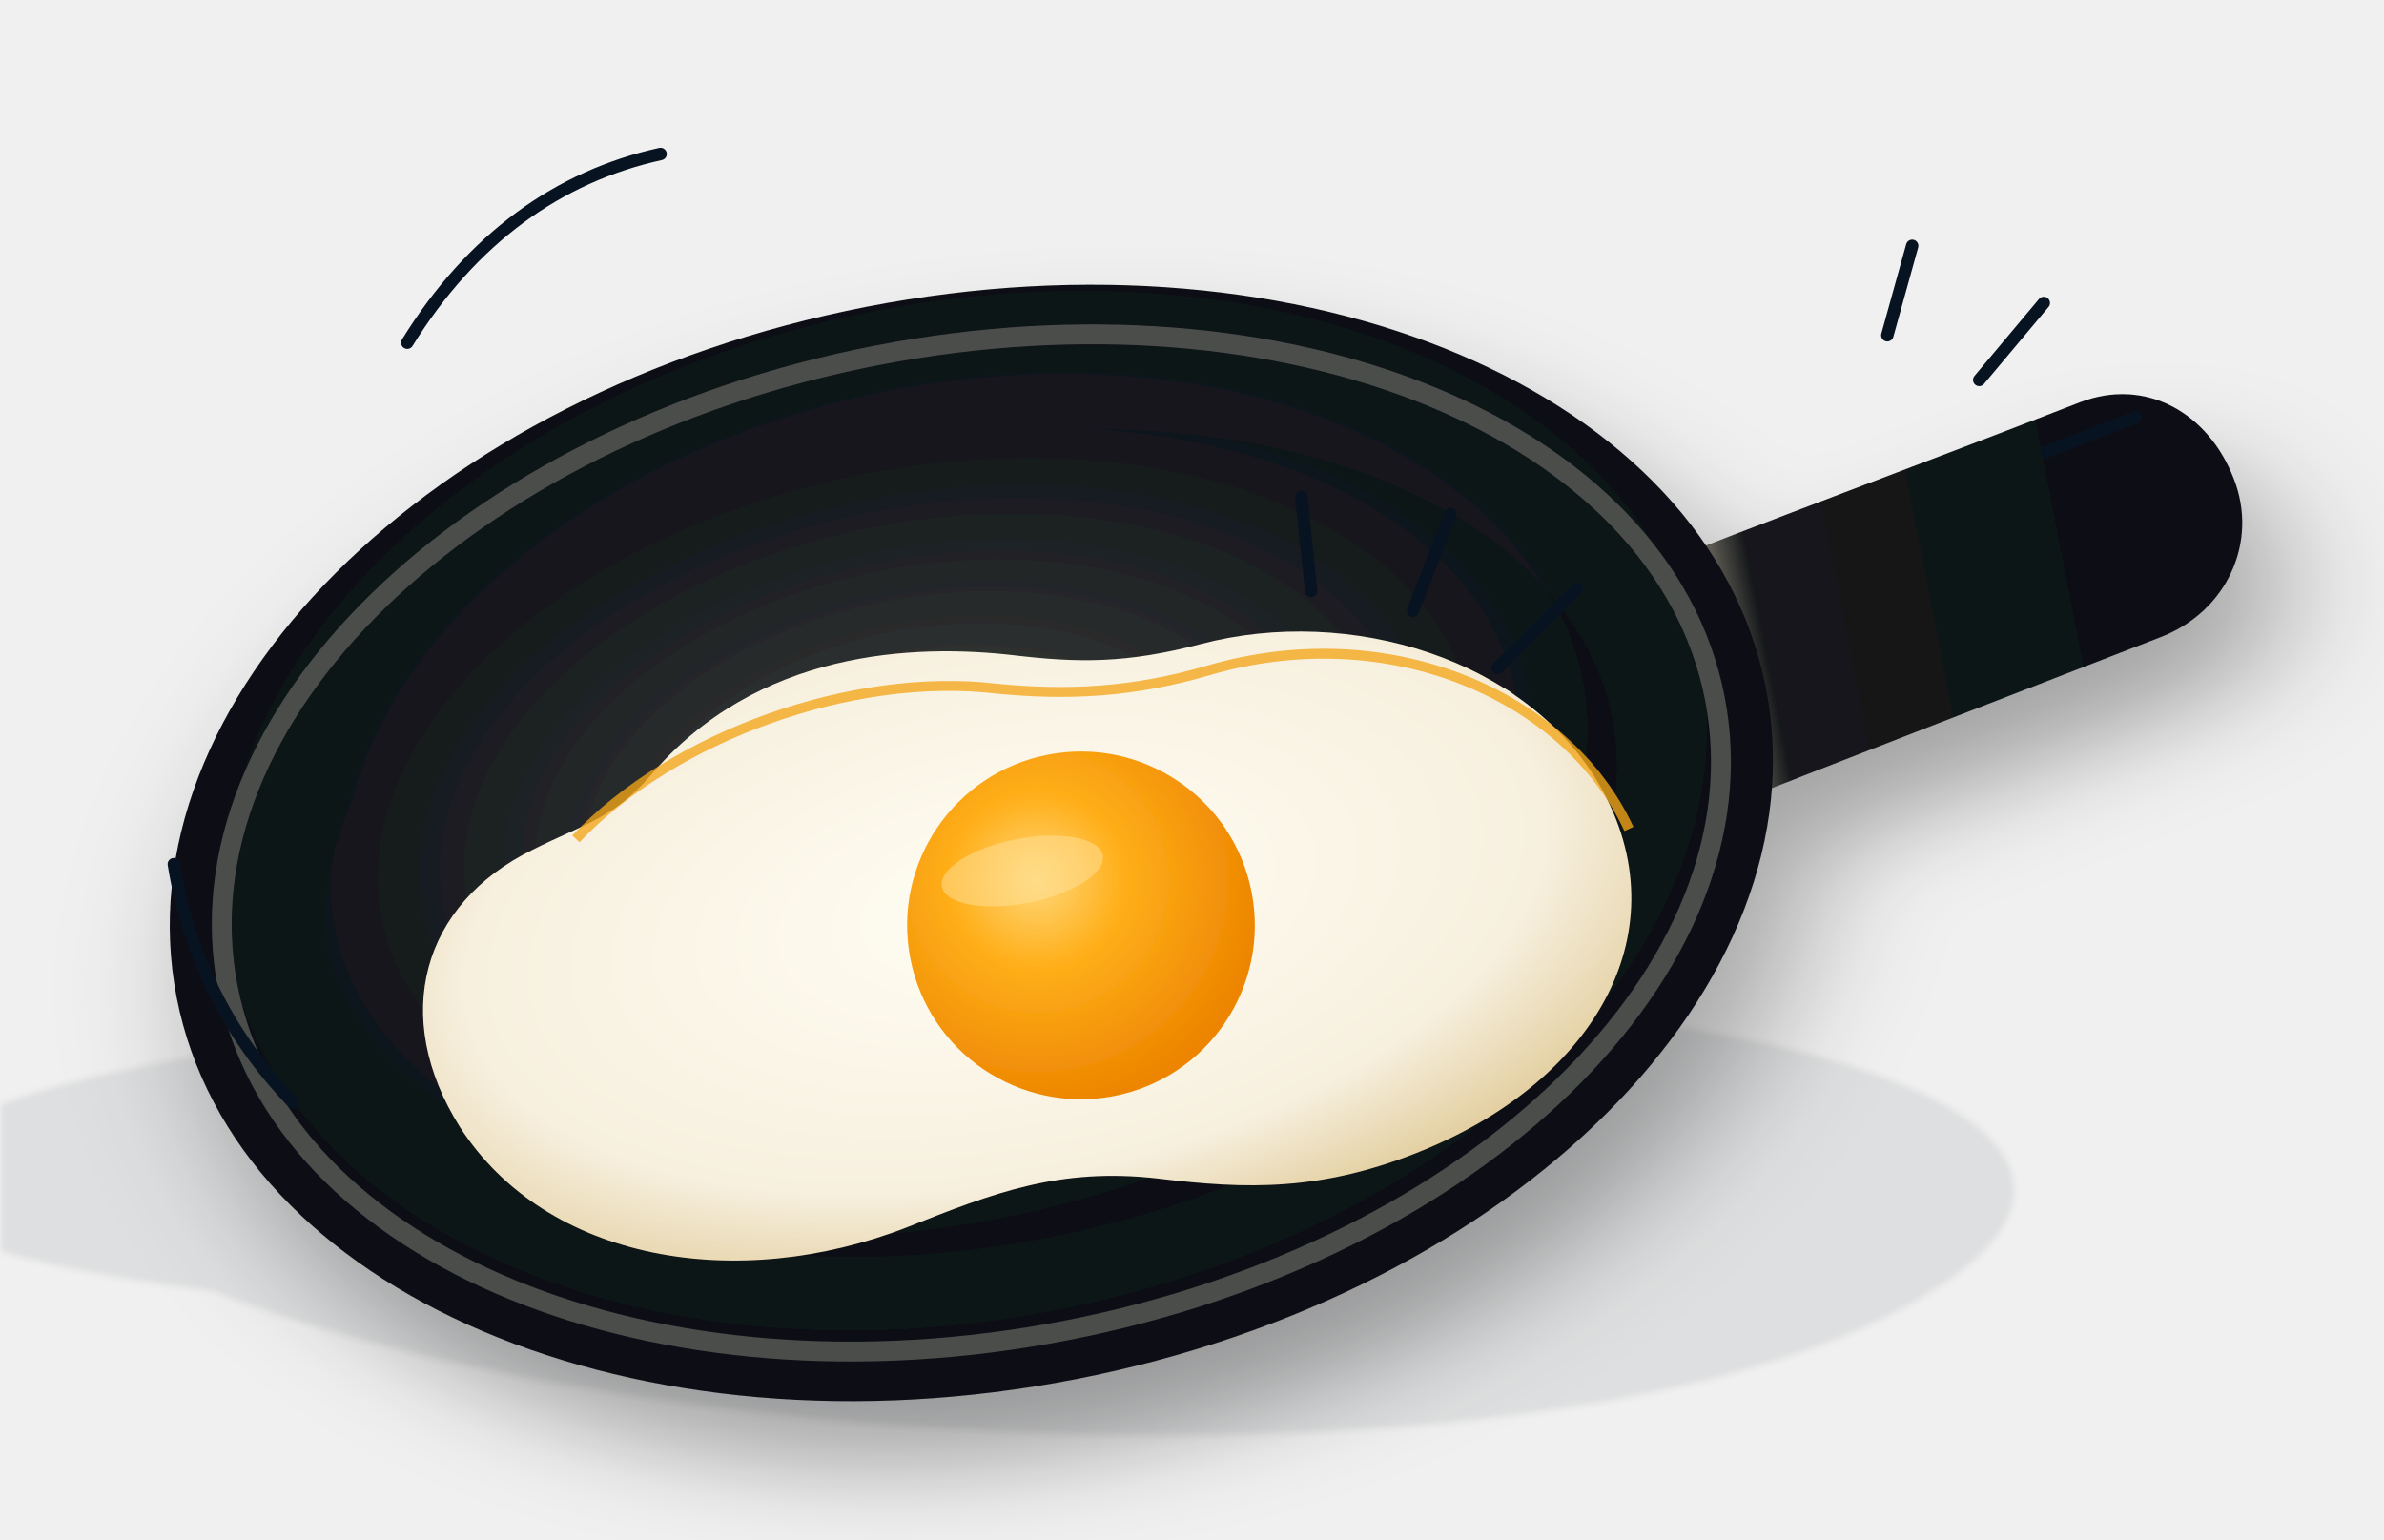
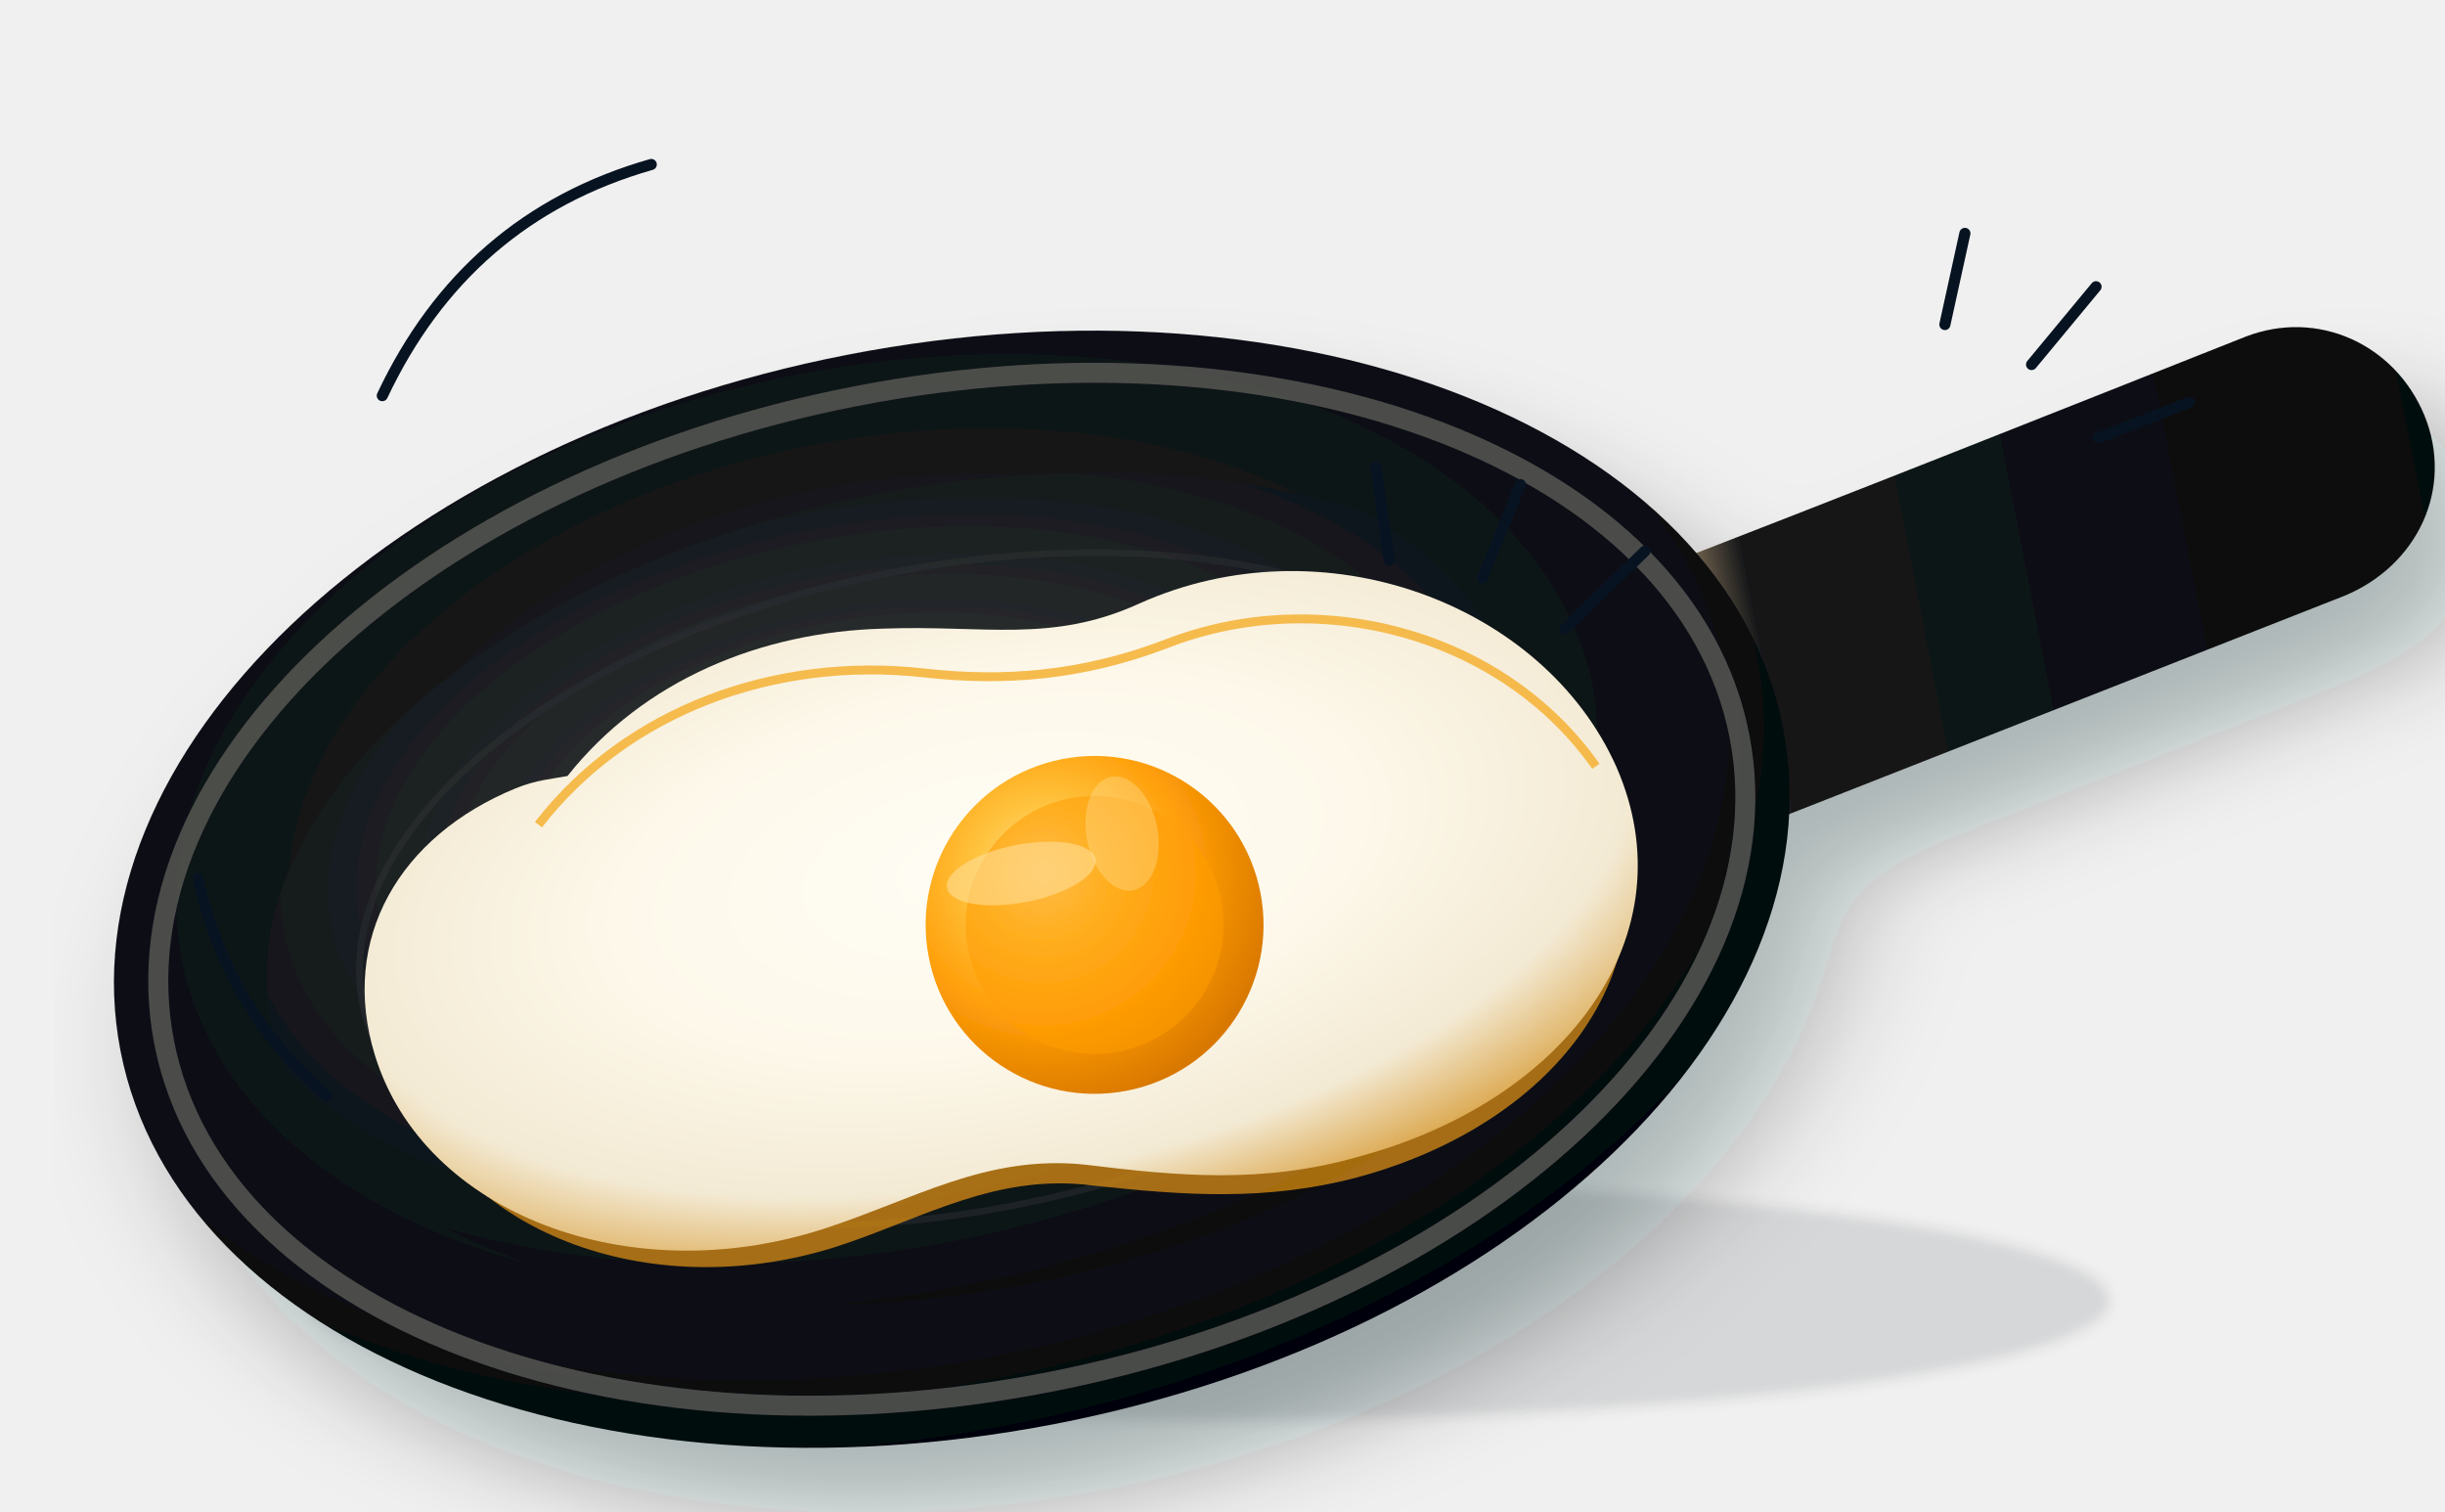
- <svg xmlns="http://www.w3.org/2000/svg" viewBox="0 0 960 620" role="img" aria-label="Stekpanna med ägg">
+ <svg xmlns="http://www.w3.org/2000/svg" viewBox="0 0 1100 680" role="img" aria-label="Stekpanna med ägg">
  <defs>
-     <radialGradient id="pan" cx="50%" cy="47%" r="54%">
-       <stop offset="0" stop-color="#3a3b39" />
-       <stop offset=".56" stop-color="#171b1e" />
-       <stop offset="1" stop-color="#080d12" />
+     <radialGradient id="panOuter" cx="47%" cy="43%" r="58%">
+       <stop offset="0" stop-color="#2d2d2a" />
+       <stop offset=".52" stop-color="#15181a" />
+       <stop offset=".84" stop-color="#090e13" />
+       <stop offset="1" stop-color="#020508" />
    </radialGradient>
-     <radialGradient id="inner" cx="47%" cy="45%" r="53%">
-       <stop offset="0" stop-color="#44443f" />
-       <stop offset=".58" stop-color="#202426" />
-       <stop offset="1" stop-color="#0b1015" />
+     <radialGradient id="panInner" cx="45%" cy="40%" r="62%">
+       <stop offset="0" stop-color="#4b4a44" />
+       <stop offset=".38" stop-color="#272a2b" />
+       <stop offset=".75" stop-color="#10161a" />
+       <stop offset="1" stop-color="#070b0f" />
    </radialGradient>
-     <radialGradient id="white" cx="49%" cy="45%" r="65%">
-       <stop offset="0" stop-color="#fffdf3" />
-       <stop offset=".7" stop-color="#f7f0df" />
-       <stop offset="1" stop-color="#dfc894" />
+     <radialGradient id="eggWhite" cx="50%" cy="42%" r="67%">
+       <stop offset="0" stop-color="#fffdf5" />
+       <stop offset=".44" stop-color="#fdf8ea" />
+       <stop offset=".76" stop-color="#f3ead4" />
+       <stop offset="1" stop-color="#d79a33" />
    </radialGradient>
-     <radialGradient id="yolk" cx="40%" cy="35%" r="65%">
-       <stop offset="0" stop-color="#ffd778" />
-       <stop offset=".38" stop-color="#ffaf1a" />
-       <stop offset="1" stop-color="#ed8500" />
+     <radialGradient id="yolk" cx="38%" cy="32%" r="70%">
+       <stop offset="0" stop-color="#ffe49b" />
+       <stop offset=".28" stop-color="#ffc440" />
+       <stop offset=".62" stop-color="#ff9e08" />
+       <stop offset="1" stop-color="#d97800" />
    </radialGradient>
    <linearGradient id="handle" x1="0" x2="1">
-       <stop offset="0" stop-color="#c8b08f" />
-       <stop offset=".15" stop-color="#f0dfc5" />
-       <stop offset=".3" stop-color="#16191b" />
-       <stop offset="1" stop-color="#090d12" />
+       <stop offset="0" stop-color="#e9d8bd" />
+       <stop offset=".1" stop-color="#b99d78" />
+       <stop offset=".2" stop-color="#151719" />
+       <stop offset="1" stop-color="#06090d" />
    </linearGradient>
-     <filter id="shadow" x="-20%" y="-20%" width="140%" height="150%">
-       <feDropShadow dx="10" dy="28" stdDeviation="24" flood-color="#080d12" flood-opacity=".32" />
+     <filter id="drop" x="-20%" y="-20%" width="145%" height="150%">
+       <feDropShadow dx="18" dy="34" stdDeviation="24" flood-color="#081321" flood-opacity=".28" />
    </filter>
-     <filter id="soft" x="-15%" y="-15%" width="130%" height="130%">
-       <feGaussianBlur stdDeviation="1.3" />
+     <filter id="blur" x="-20%" y="-20%" width="140%" height="140%">
+       <feGaussianBlur stdDeviation="2.8" />
    </filter>
  </defs>
-   <path d="M86 520c169 68 566 88 698-4 71-49-1-96-179-111-207-17-527 5-610 42-71 32-30 58 91 73Z" fill="#081321" opacity=".08" filter="url(#soft)" />
-   <g transform="rotate(-11 500 302)" filter="url(#shadow)">
-     <path d="M660 264c64-12 132-23 198-35 28-5 50 14 55 42 5 27-13 52-41 57-67 12-134 24-199 36-15 3-32-9-35-26l-8-42c-3-16 12-29 30-32Z" fill="url(#handle)" />
-     <path d="M640 278c31-6 48 75 17 81l-55 10-17-80 55-11Z" fill="#dac4a4" />
-     <ellipse cx="386" cy="318" rx="326" ry="220" fill="url(#pan)" />
-     <ellipse cx="386" cy="318" rx="305" ry="200" fill="none" stroke="#4b4d4c" stroke-width="8" />
-     <ellipse cx="386" cy="318" rx="263" ry="162" fill="url(#inner)" />
-     <ellipse cx="603" cy="312" rx="12" ry="16" fill="#d7d0c3" opacity=".9" />
-     <ellipse cx="601" cy="310" rx="5" ry="7" fill="#ffffff" opacity=".6" />
-     <path fill="url(#white)" d="M264 267c52-42 115-32 153-20 25 8 44 12 75 10 62-4 128 31 147 87 21 63-24 115-97 130-44 9-74 2-108-9-38-12-66-7-103 0-72 13-145-14-169-74-19-49 2-91 50-104 21-6 34-6 52-20Z" />
-     <path d="M230 286c46-33 122-45 178-27 27 8 53 12 85 9 76-7 140 38 154 95" fill="none" stroke="#f3a61a" stroke-width="4" opacity=".78" />
-     <circle cx="423" cy="359" r="70" fill="url(#yolk)" />
-     <ellipse cx="404" cy="333" rx="33" ry="13" fill="#ffe29b" opacity=".5" />
+   <ellipse cx="544" cy="585" rx="405" ry="54" fill="#081321" opacity=".12" filter="url(#blur)" />
+   <g transform="rotate(-11 600 330)" filter="url(#drop)">
+     <path d="M750 286c96-17 191-35 287-53 34-6 65 16 72 50 7 35-16 66-51 73L771 409c-19 4-38-9-42-29l-10-55c-4-19 12-35 31-39Z" fill="url(#handle)" />
+     <path d="M700 303c34-6 56 93 22 99l-70 13-22-99 70-13Z" fill="#e3cfad" />
+     <ellipse cx="418" cy="366" rx="381" ry="245" fill="url(#panOuter)" />
+     <ellipse cx="418" cy="366" rx="361" ry="226" fill="none" stroke="#5b5b58" stroke-width="9" opacity=".8" />
+     <ellipse cx="418" cy="366" rx="312" ry="181" fill="url(#panInner)" />
+     <ellipse cx="418" cy="366" rx="270" ry="145" fill="none" stroke="#303335" stroke-width="3" opacity=".45" />
+     <ellipse cx="666" cy="358" rx="11" ry="16" fill="#d6cdbd" />
+     <ellipse cx="664" cy="354" rx="4" ry="6" fill="#fff8e8" opacity=".7" />
+     <path d="M265 294c41-34 92-43 144-34 45 8 73 21 115 11 86-20 175 35 191 111 17 78-48 139-142 146-43 3-79-7-118-19-42-14-78 0-119 5-88 10-168-40-176-112-6-53 29-91 82-101 10-2 17-2 23-7Z" fill="#d98c12" opacity=".75" />
+     <path d="M258 283c42-36 98-47 152-38 45 7 73 21 115 11 89-21 179 35 197 113 18 80-50 143-147 150-45 4-82-7-122-20-43-13-79 1-121 6-91 11-175-41-183-115-6-55 30-95 85-106 10-2 17-1 24-1Z" fill="url(#eggWhite)" />
+     <path d="M241 302c49-43 119-54 183-34 35 11 70 15 110 8 72-13 149 24 179 91" fill="none" stroke="#f5b53d" stroke-width="4" opacity=".9" />
+     <circle cx="478" cy="394" r="76" fill="url(#yolk)" />
+     <circle cx="478" cy="394" r="58" fill="#ff9d05" opacity=".56" />
+     <ellipse cx="450" cy="365" rx="34" ry="13" fill="#ffe099" opacity=".58" />
+     <ellipse cx="498" cy="356" rx="16" ry="26" fill="#fff2bd" opacity=".28" />
  </g>
  <g fill="none" stroke="#081321" stroke-linecap="round" stroke-width="5">
-     <path d="M164 138c26-42 61-67 102-76" />
-     <path d="M118 444c-26-27-42-59-48-96" />
-     <path d="M760 135l10-36" />
-     <path d="M797 153l26-31" />
-     <path d="M824 182l36-14" />
-     <path d="M528 238l-4-38" />
-     <path d="M569 246l15-39" />
-     <path d="M603 269l32-32" />
+     <path d="M172 178c25-53 65-88 121-104" />
+     <path d="M147 493c-30-26-49-58-58-98" />
+     <path d="M875 146l9-41" />
+     <path d="M914 164l29-35" />
+     <path d="M944 197l41-16" />
+     <path d="M625 252l-6-42" />
+     <path d="M667 260l17-42" />
+     <path d="M704 283l36-35" />
  </g>
</svg>
